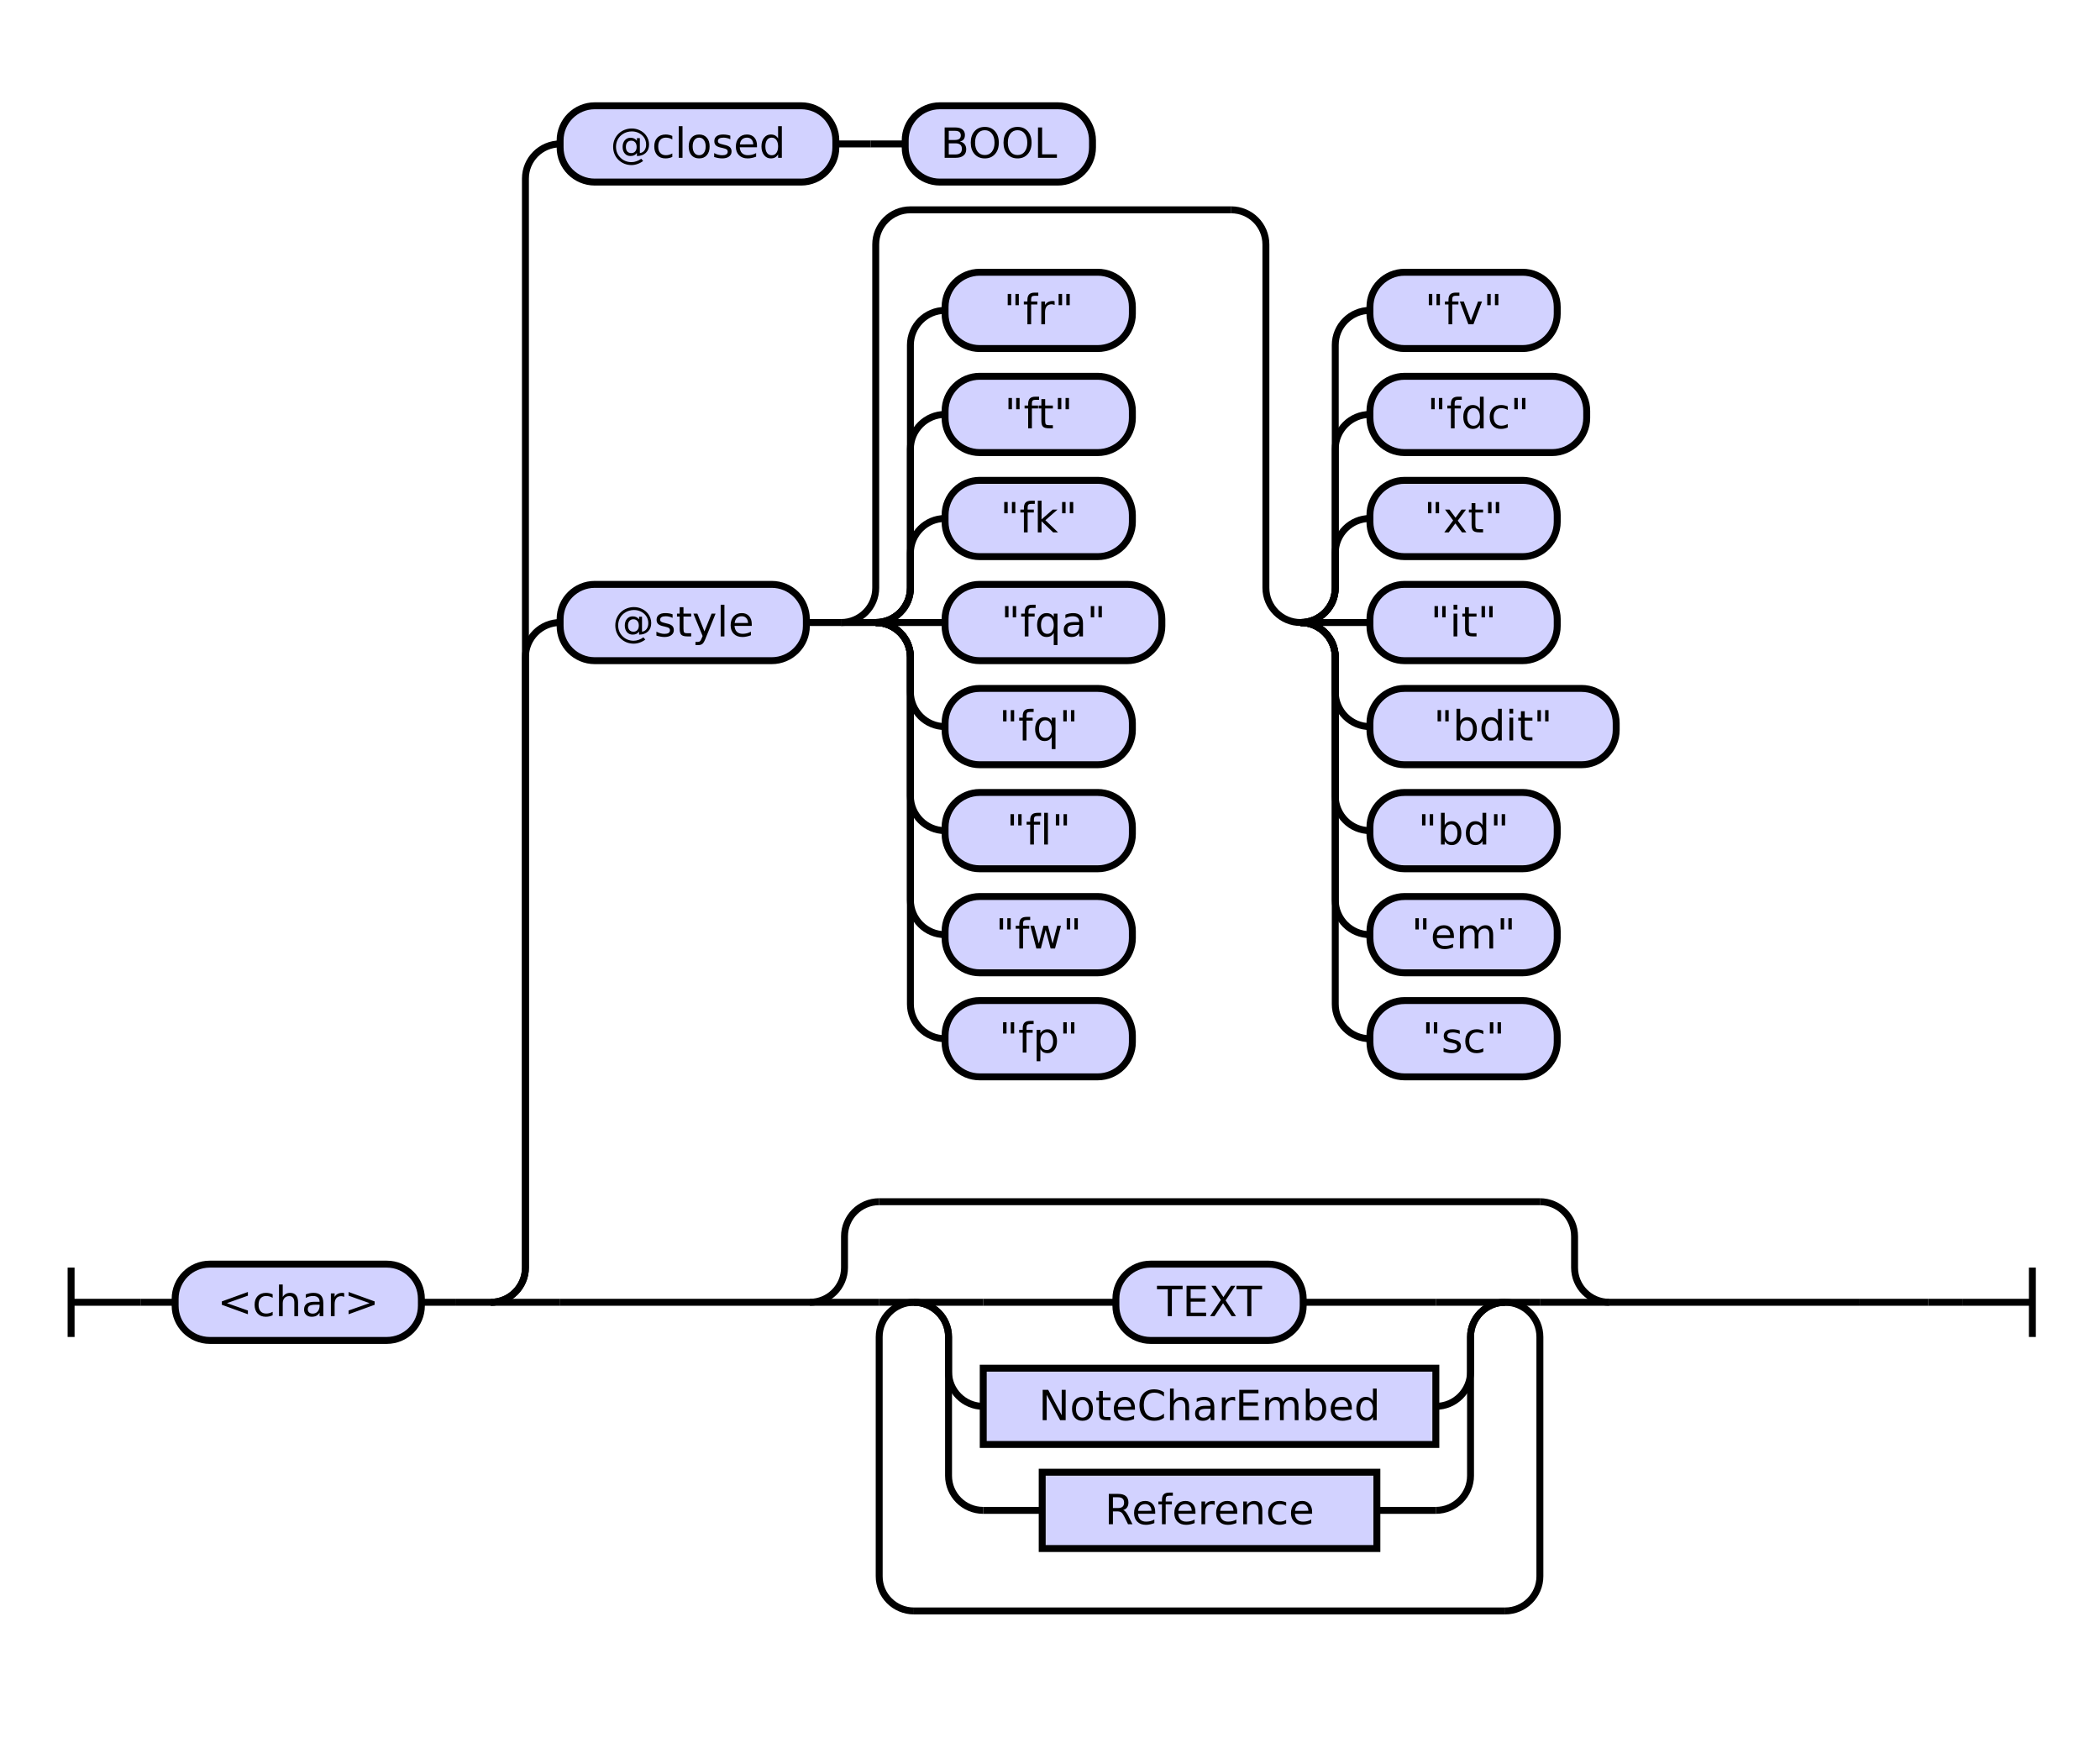
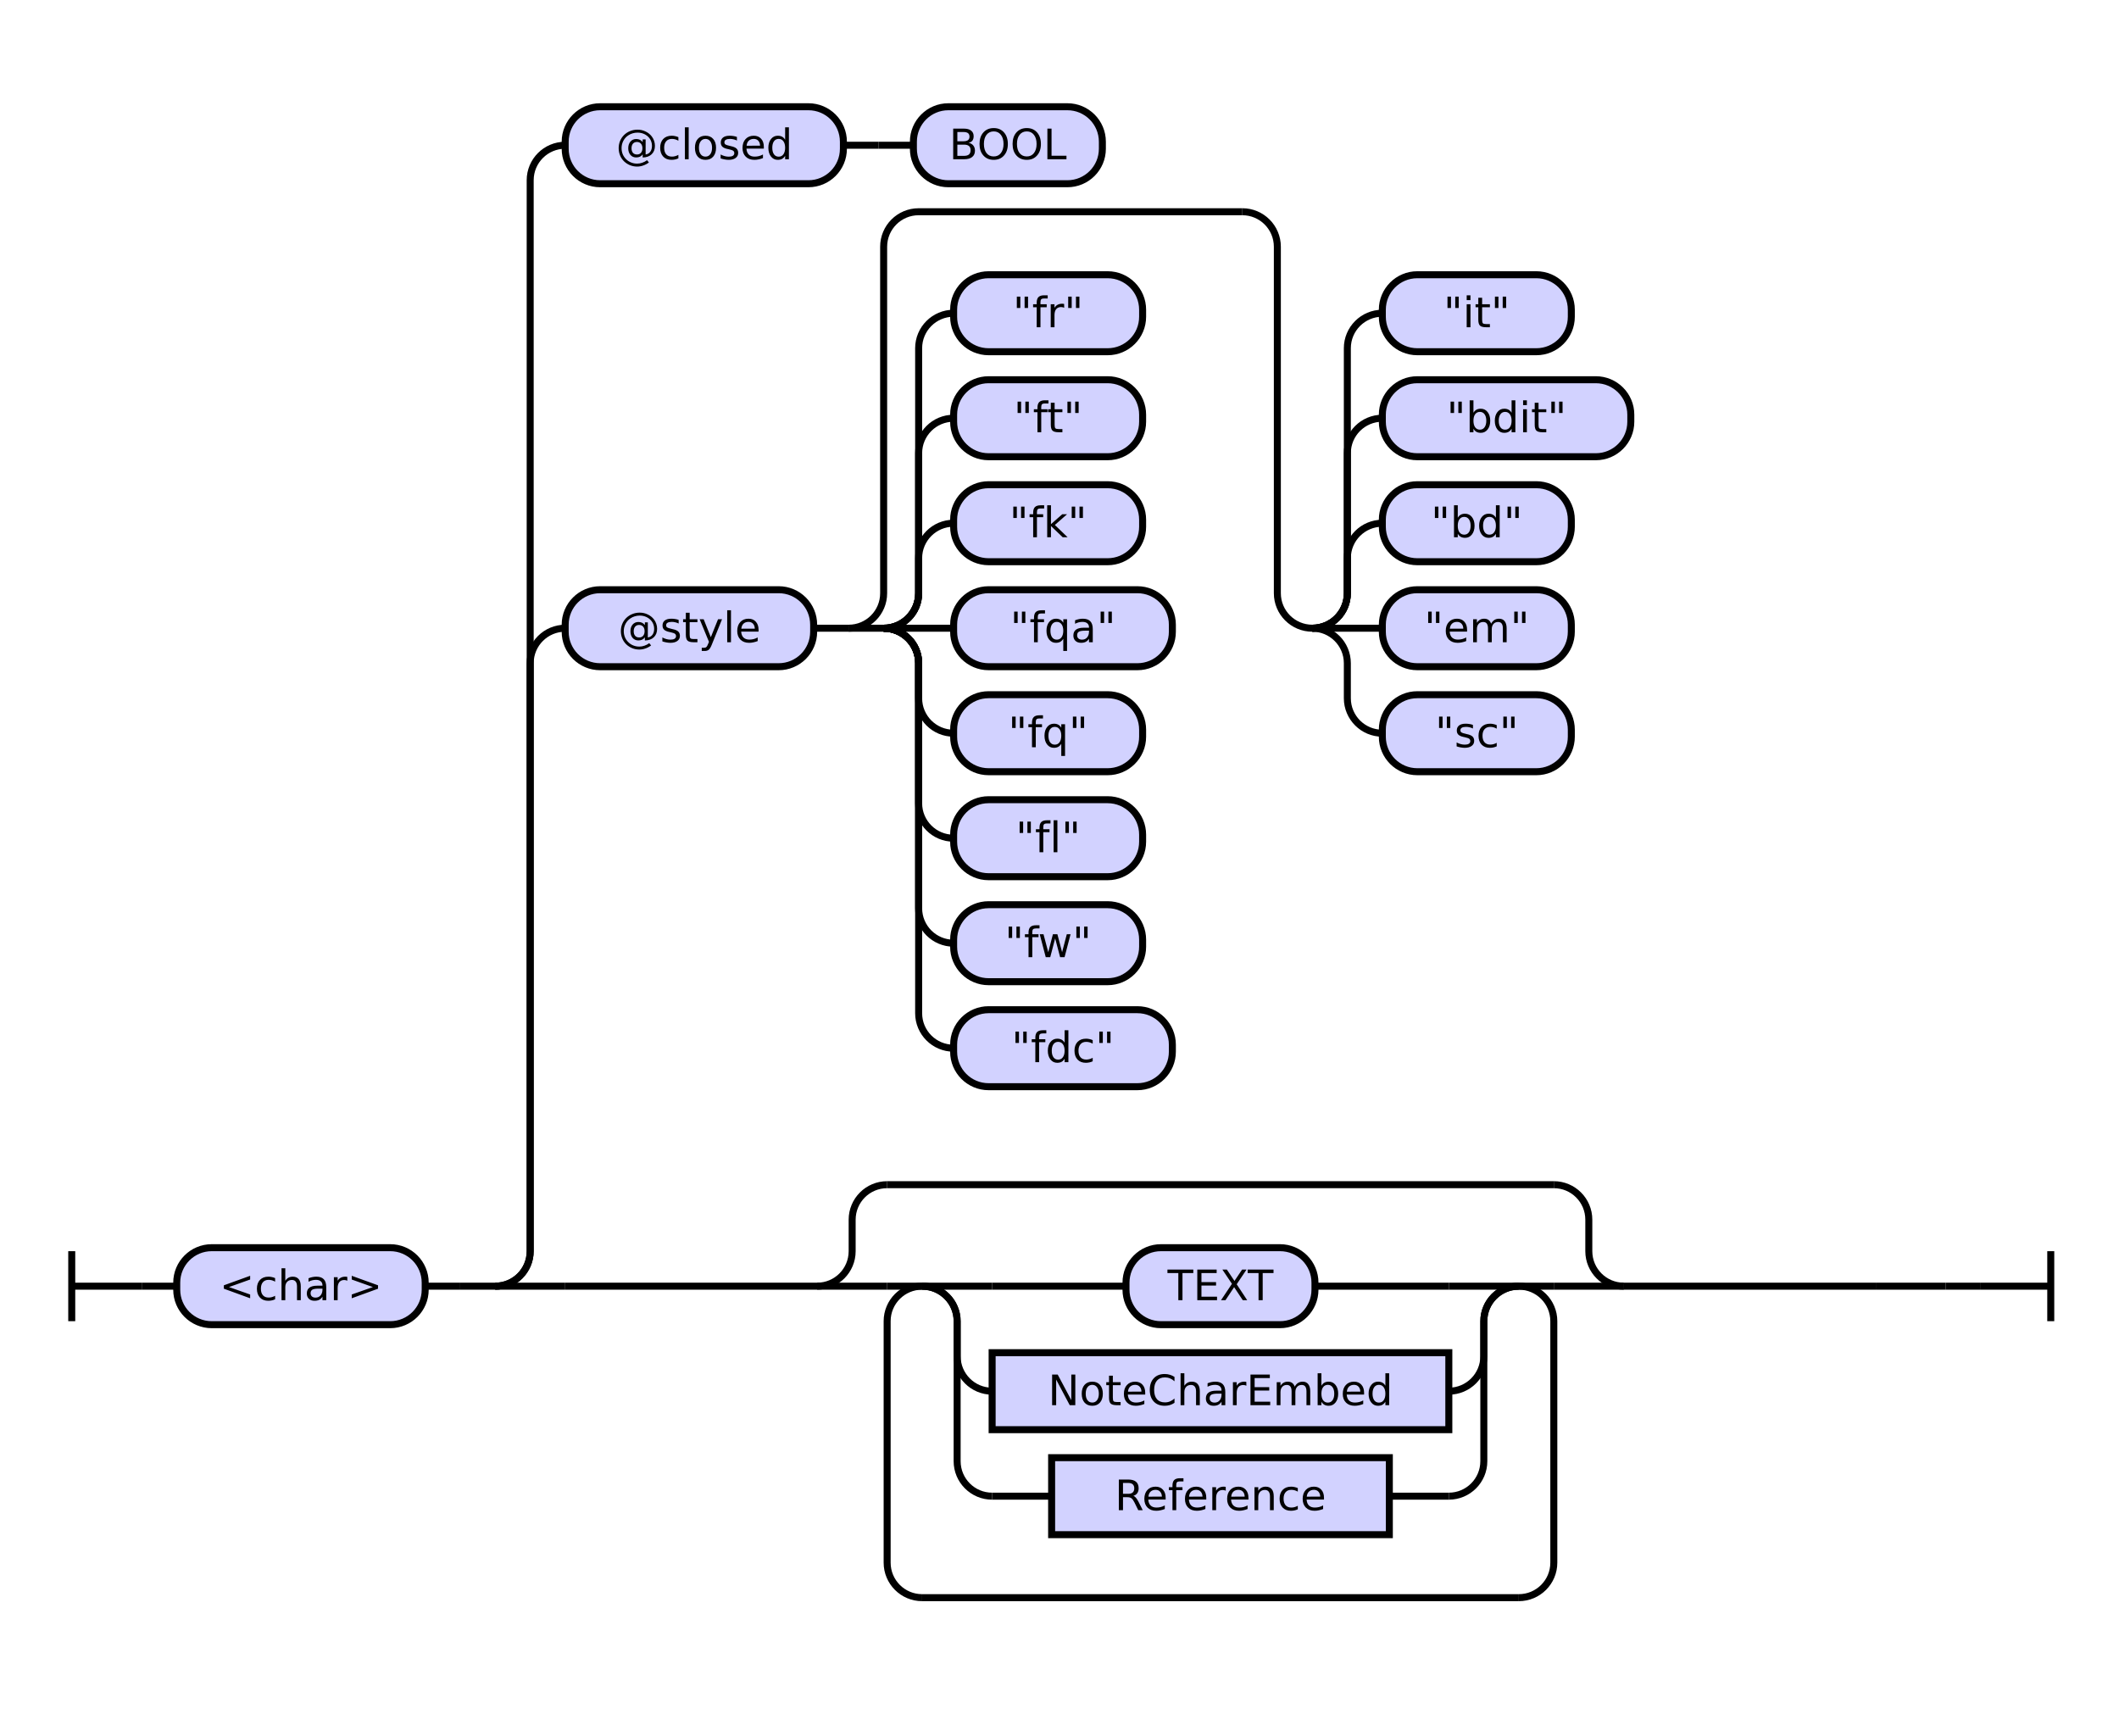
- <svg xmlns="http://www.w3.org/2000/svg" class="railroad-diagram" height="504" viewBox="0 0 605.5 504" width="605.5">
+ <svg xmlns="http://www.w3.org/2000/svg" class="railroad-diagram" height="496" viewBox="0 0 605.5 496" width="605.5">
  <g transform="translate(.5 .5)">
    <style>/*  */

    svg.railroad-diagram {
        background-color: hsl(30,20%,95%);
    }
    svg.railroad-diagram path {
        stroke-width: 2;
        stroke: black;
        fill: none;
    }
    svg.railroad-diagram text {
        font-size: 12px;
        text-anchor: middle;
        font-family: DejaVu Sans;
    }
    svg.railroad-diagram text.label {
        text-anchor:start;
    }
    svg.railroad-diagram text.comment {
        font-family: DejaVu Sans;
        font-size: 14px;
    }
    svg.railroad-diagram rect{
        stroke-width: 2;
        stroke: black;
        fill: rgb(210, 210, 255);
    }
    svg.railroad-diagram rect.group-box {
        stroke: gray;
        stroke-dasharray: 10 5;
        fill: none;
    }
    .terminal {
        font-family: DejaVu Sans;
    }
    svg.railroad-diagram g.altterminal rect {
        fill: rgb(251, 252, 207)
    }

/*  */
</style>
    <g>
-       <path d="M 20 365 v 20 m 0 -10 h 20" />
+       <path d="M 20 357 v 20 m 0 -10 h 20" />
    </g>
-     <path d="M 40 375 h 10" />
+     <path d="M 40 367 h 10" />
    <g>
-       <path d="M 50 375 h 0.0" />
-       <path d="M 555.5 375 h 0.0" />
+       <path d="M 50 367 h 0.0" />
+       <path d="M 555.5 367 h 0.0" />
      <g>
-         <path d="M 50.0 375 h 0.0" />
-         <path d="M 555.5 375 h 0.0" />
+         <path d="M 50.0 367 h 0.0" />
+         <path d="M 555.5 367 h 0.0" />
        <g class="terminal ">
-           <path d="M 50.0 375 h 0.0" />
-           <path d="M 121.0 375 h 0.0" />
-           <rect height="22" rx="10" ry="10" width="71.0" x="50.0" y="364" />
-           <text x="85.5" y="379">&lt;char&gt;</text>
+           <path d="M 50.0 367 h 0.0" />
+           <path d="M 121.0 367 h 0.0" />
+           <rect height="22" rx="10" ry="10" width="71.0" x="50.0" y="356" />
+           <text x="85.5" y="371">&lt;char&gt;</text>
        </g>
-         <path d="M 121.0 375 h 10" />
-         <path d="M 131.0 375 h 10" />
+         <path d="M 121.0 367 h 10" />
+         <path d="M 131.0 367 h 10" />
        <g>
-           <path d="M 141.0 375 h 0.0" />
-           <path d="M 555.5 375 h 0.0" />
-           <path d="M 141.0 375 a 10 10 0 0 0 10 -10 v -176 a 10 10 0 0 1 10 -10" />
+           <path d="M 141.0 367 h 0.0" />
+           <path d="M 555.5 367 h 0.0" />
+           <path d="M 141.0 367 a 10 10 0 0 0 10 -10 v -168 a 10 10 0 0 1 10 -10" />
          <g>
            <path d="M 161.0 179 h 0.0" />
            <path d="M 535.5 179 h 0.0" />
            <g class="terminal ">
              <path d="M 161.0 179 h 0.0" />
              <path d="M 232.0 179 h 0.0" />
              <rect height="22" rx="10" ry="10" width="71.0" x="161.0" y="168" />
              <text x="196.5" y="183">@style</text>
            </g>
            <path d="M 232.0 179 h 10" />
            <g>
              <path d="M 242.0 179 h 0.0" />
              <path d="M 535.5 179 h 0.0" />
              <path d="M 242.0 179 a 10 10 0 0 0 10 -10 v -99 a 10 10 0 0 1 10 -10 h 92.5" />
              <path d="M 242.0 179 h 10" />
              <g>
                <path d="M 252.0 179 h 0.0" />
                <path d="M 252.0 179 a 10 10 0 0 0 10 -10 v -10 a 10 10 0 0 1 10 -10" />
                <g class="terminal ">
                  <path d="M 272.0 149 h 0.0" />
                  <path d="M 326.0 149 h 0.0" />
                  <rect height="22" rx="10" ry="10" width="54.0" x="272.0" y="138" />
                  <text x="299.0" y="153">"fk"</text>
                </g>
                <path d="M 252.0 179 a 10 10 0 0 0 10 -10 v -40 a 10 10 0 0 1 10 -10" />
                <g class="terminal ">
                  <path d="M 272.0 119 h 0.0" />
                  <path d="M 326.0 119 h 0.0" />
                  <rect height="22" rx="10" ry="10" width="54.0" x="272.0" y="108" />
                  <text x="299.0" y="123">"ft"</text>
                </g>
                <path d="M 252.0 179 a 10 10 0 0 0 10 -10 v -70 a 10 10 0 0 1 10 -10" />
                <g class="terminal ">
                  <path d="M 272.0 89 h 0.0" />
                  <path d="M 326.0 89 h 0.0" />
                  <rect height="22" rx="10" ry="10" width="54.0" x="272.0" y="78" />
                  <text x="299.0" y="93">"fr"</text>
                </g>
                <path d="M 252.0 179 h 20" />
                <g class="terminal ">
                  <path d="M 272.0 179 h 0.0" />
                  <path d="M 334.5 179 h 0.0" />
                  <rect height="22" rx="10" ry="10" width="62.5" x="272.0" y="168" />
                  <text x="303.25" y="183">"fqa"</text>
                </g>
                <path d="M 252.0 179 a 10 10 0 0 1 10 10 v 10 a 10 10 0 0 0 10 10" />
                <g class="terminal ">
                  <path d="M 272.0 209 h 0.0" />
                  <path d="M 326.0 209 h 0.0" />
                  <rect height="22" rx="10" ry="10" width="54.0" x="272.0" y="198" />
                  <text x="299.0" y="213">"fq"</text>
                </g>
                <path d="M 252.0 179 a 10 10 0 0 1 10 10 v 40 a 10 10 0 0 0 10 10" />
                <g class="terminal ">
                  <path d="M 272.0 239 h 0.0" />
                  <path d="M 326.0 239 h 0.0" />
                  <rect height="22" rx="10" ry="10" width="54.0" x="272.0" y="228" />
                  <text x="299.0" y="243">"fl"</text>
                </g>
                <path d="M 252.0 179 a 10 10 0 0 1 10 10 v 70 a 10 10 0 0 0 10 10" />
                <g class="terminal ">
                  <path d="M 272.0 269 h 0.0" />
                  <path d="M 326.0 269 h 0.0" />
                  <rect height="22" rx="10" ry="10" width="54.0" x="272.0" y="258" />
                  <text x="299.0" y="273">"fw"</text>
                </g>
                <path d="M 252.0 179 a 10 10 0 0 1 10 10 v 100 a 10 10 0 0 0 10 10" />
                <g class="terminal ">
                  <path d="M 272.0 299 h 0.0" />
-                   <path d="M 326.0 299 h 0.0" />
-                   <rect height="22" rx="10" ry="10" width="54.0" x="272.0" y="288" />
-                   <text x="299.0" y="303">"fp"</text>
+                   <path d="M 334.5 299 h 0.0" />
+                   <rect height="22" rx="10" ry="10" width="62.5" x="272.0" y="288" />
+                   <text x="303.25" y="303">"fdc"</text>
                </g>
              </g>
              <path d="M 354.5 60 a 10 10 0 0 1 10 10 v 99 a 10 10 0 0 0 10 10" />
              <g>
                <path d="M 374.5 179 h 0.0" />
                <path d="M 374.5 179 a 10 10 0 0 0 10 -10 v -10 a 10 10 0 0 1 10 -10" />
                <g class="terminal ">
                  <path d="M 394.5 149 h 0.0" />
                  <path d="M 448.5 149 h 0.0" />
                  <rect height="22" rx="10" ry="10" width="54.0" x="394.5" y="138" />
-                   <text x="421.5" y="153">"xt"</text>
+                   <text x="421.5" y="153">"bd"</text>
                </g>
                <path d="M 374.5 179 a 10 10 0 0 0 10 -10 v -40 a 10 10 0 0 1 10 -10" />
                <g class="terminal ">
                  <path d="M 394.5 119 h 0.0" />
-                   <path d="M 457.0 119 h 0.0" />
-                   <rect height="22" rx="10" ry="10" width="62.5" x="394.5" y="108" />
-                   <text x="425.75" y="123">"fdc"</text>
+                   <path d="M 465.5 119 h 0.0" />
+                   <rect height="22" rx="10" ry="10" width="71.0" x="394.5" y="108" />
+                   <text x="430.0" y="123">"bdit"</text>
                </g>
                <path d="M 374.5 179 a 10 10 0 0 0 10 -10 v -70 a 10 10 0 0 1 10 -10" />
                <g class="terminal ">
                  <path d="M 394.5 89 h 0.0" />
                  <path d="M 448.5 89 h 0.0" />
                  <rect height="22" rx="10" ry="10" width="54.0" x="394.5" y="78" />
-                   <text x="421.5" y="93">"fv"</text>
+                   <text x="421.5" y="93">"it"</text>
                </g>
                <path d="M 374.5 179 h 20" />
                <g class="terminal ">
                  <path d="M 394.5 179 h 0.0" />
                  <path d="M 448.5 179 h 0.0" />
                  <rect height="22" rx="10" ry="10" width="54.0" x="394.5" y="168" />
-                   <text x="421.5" y="183">"it"</text>
+                   <text x="421.5" y="183">"em"</text>
                </g>
                <path d="M 374.5 179 a 10 10 0 0 1 10 10 v 10 a 10 10 0 0 0 10 10" />
                <g class="terminal ">
                  <path d="M 394.5 209 h 0.0" />
-                   <path d="M 465.5 209 h 0.0" />
-                   <rect height="22" rx="10" ry="10" width="71.0" x="394.5" y="198" />
-                   <text x="430.0" y="213">"bdit"</text>
-                 </g>
-                 <path d="M 374.5 179 a 10 10 0 0 1 10 10 v 40 a 10 10 0 0 0 10 10" />
-                 <g class="terminal ">
-                   <path d="M 394.5 239 h 0.0" />
-                   <path d="M 448.5 239 h 0.0" />
-                   <rect height="22" rx="10" ry="10" width="54.0" x="394.5" y="228" />
-                   <text x="421.5" y="243">"bd"</text>
-                 </g>
-                 <path d="M 374.5 179 a 10 10 0 0 1 10 10 v 70 a 10 10 0 0 0 10 10" />
-                 <g class="terminal ">
-                   <path d="M 394.5 269 h 0.0" />
-                   <path d="M 448.5 269 h 0.0" />
-                   <rect height="22" rx="10" ry="10" width="54.0" x="394.5" y="258" />
-                   <text x="421.5" y="273">"em"</text>
-                 </g>
-                 <path d="M 374.5 179 a 10 10 0 0 1 10 10 v 100 a 10 10 0 0 0 10 10" />
-                 <g class="terminal ">
-                   <path d="M 394.5 299 h 0.0" />
-                   <path d="M 448.5 299 h 0.0" />
-                   <rect height="22" rx="10" ry="10" width="54.0" x="394.5" y="288" />
-                   <text x="421.5" y="303">"sc"</text>
+                   <path d="M 448.5 209 h 0.0" />
+                   <rect height="22" rx="10" ry="10" width="54.0" x="394.5" y="198" />
+                   <text x="421.5" y="213">"sc"</text>
                </g>
              </g>
            </g>
          </g>
-           <path d="M 141.0 375 a 10 10 0 0 0 10 -10 v -314 a 10 10 0 0 1 10 -10" />
+           <path d="M 141.0 367 a 10 10 0 0 0 10 -10 v -306 a 10 10 0 0 1 10 -10" />
          <g>
            <path d="M 161.0 41 h 0.0" />
            <path d="M 314.5 41 h 0.0" />
            <g class="terminal ">
              <path d="M 161.0 41 h 0.0" />
              <path d="M 240.5 41 h 0.0" />
              <rect height="22" rx="10" ry="10" width="79.5" x="161.0" y="30" />
              <text x="200.75" y="45">@closed</text>
            </g>
            <path d="M 240.5 41 h 10" />
            <path d="M 250.5 41 h 10" />
            <g class="terminal ">
              <path d="M 260.5 41 h 0.0" />
              <path d="M 314.5 41 h 0.0" />
              <rect height="22" rx="10" ry="10" width="54.0" x="260.5" y="30" />
              <text x="287.5" y="45">BOOL</text>
            </g>
          </g>
-           <path d="M 141.0 375 h 20" />
+           <path d="M 141.0 367 h 20" />
          <g>
-             <path d="M 161.0 375 h 72.0" />
-             <path d="M 463.5 375 h 72.0" />
-             <path d="M 233.0 375 a 10 10 0 0 0 10 -10 v -9 a 10 10 0 0 1 10 -10" />
+             <path d="M 161.0 367 h 72.0" />
+             <path d="M 463.5 367 h 72.0" />
+             <path d="M 233.0 367 a 10 10 0 0 0 10 -10 v -9 a 10 10 0 0 1 10 -10" />
            <g>
-               <path d="M 253.0 346 h 190.5" />
-             </g>
-             <path d="M 443.5 346 a 10 10 0 0 1 10 10 v 9 a 10 10 0 0 0 10 10" />
-             <path d="M 233.0 375 h 20" />
+               <path d="M 253.0 338 h 190.5" />
+             </g>
+             <path d="M 443.5 338 a 10 10 0 0 1 10 10 v 9 a 10 10 0 0 0 10 10" />
+             <path d="M 233.0 367 h 20" />
            <g>
-               <path d="M 253.0 375 h 0.0" />
-               <path d="M 443.5 375 h 0.0" />
-               <path d="M 253.0 375 h 10" />
-               <g>
-                 <path d="M 263.0 375 h 0.0" />
-                 <path d="M 433.5 375 h 0.0" />
-                 <path d="M 263.0 375 h 20" />
-                 <g class="terminal ">
-                   <path d="M 283.0 375 h 38.25" />
-                   <path d="M 375.25 375 h 38.25" />
-                   <rect height="22" rx="10" ry="10" width="54.0" x="321.25" y="364" />
-                   <text x="348.25" y="379">TEXT</text>
-                 </g>
-                 <path d="M 413.5 375 h 20" />
-                 <path d="M 263.0 375 a 10 10 0 0 1 10 10 v 10 a 10 10 0 0 0 10 10" />
+               <path d="M 253.0 367 h 0.0" />
+               <path d="M 443.5 367 h 0.0" />
+               <path d="M 253.0 367 h 10" />
+               <g>
+                 <path d="M 263.0 367 h 0.0" />
+                 <path d="M 433.5 367 h 0.0" />
+                 <path d="M 263.0 367 h 20" />
+                 <g class="terminal ">
+                   <path d="M 283.0 367 h 38.25" />
+                   <path d="M 375.25 367 h 38.25" />
+                   <rect height="22" rx="10" ry="10" width="54.0" x="321.25" y="356" />
+                   <text x="348.25" y="371">TEXT</text>
+                 </g>
+                 <path d="M 413.5 367 h 20" />
+                 <path d="M 263.0 367 a 10 10 0 0 1 10 10 v 10 a 10 10 0 0 0 10 10" />
                <g class="non-terminal ">
-                   <path d="M 283.0 405 h 0.0" />
-                   <path d="M 413.5 405 h 0.0" />
-                   <rect height="22" width="130.5" x="283.0" y="394" />
-                   <text x="348.25" y="409">NoteCharEmbed</text>
-                 </g>
-                 <path d="M 413.5 405 a 10 10 0 0 0 10 -10 v -10 a 10 10 0 0 1 10 -10" />
-                 <path d="M 263.0 375 a 10 10 0 0 1 10 10 v 40 a 10 10 0 0 0 10 10" />
+                   <path d="M 283.0 397 h 0.0" />
+                   <path d="M 413.5 397 h 0.0" />
+                   <rect height="22" width="130.5" x="283.0" y="386" />
+                   <text x="348.25" y="401">NoteCharEmbed</text>
+                 </g>
+                 <path d="M 413.5 397 a 10 10 0 0 0 10 -10 v -10 a 10 10 0 0 1 10 -10" />
+                 <path d="M 263.0 367 a 10 10 0 0 1 10 10 v 40 a 10 10 0 0 0 10 10" />
                <g class="non-terminal ">
-                   <path d="M 283.0 435 h 17.0" />
-                   <path d="M 396.5 435 h 17.0" />
-                   <rect height="22" width="96.5" x="300.0" y="424" />
-                   <text x="348.25" y="439">Reference</text>
-                 </g>
-                 <path d="M 413.5 435 a 10 10 0 0 0 10 -10 v -40 a 10 10 0 0 1 10 -10" />
-               </g>
-               <path d="M 433.5 375 h 10" />
-               <path d="M 263.0 375 a 10 10 0 0 0 -10 10 v 69 a 10 10 0 0 0 10 10" />
-               <g>
-                 <path d="M 263.0 464 h 170.5" />
-               </g>
-               <path d="M 433.5 464 a 10 10 0 0 0 10 -10 v -69 a 10 10 0 0 0 -10 -10" />
-             </g>
-             <path d="M 443.5 375 h 20" />
+                   <path d="M 283.0 427 h 17.0" />
+                   <path d="M 396.5 427 h 17.0" />
+                   <rect height="22" width="96.5" x="300.0" y="416" />
+                   <text x="348.25" y="431">Reference</text>
+                 </g>
+                 <path d="M 413.5 427 a 10 10 0 0 0 10 -10 v -40 a 10 10 0 0 1 10 -10" />
+               </g>
+               <path d="M 433.5 367 h 10" />
+               <path d="M 263.0 367 a 10 10 0 0 0 -10 10 v 69 a 10 10 0 0 0 10 10" />
+               <g>
+                 <path d="M 263.0 456 h 170.5" />
+               </g>
+               <path d="M 433.5 456 a 10 10 0 0 0 10 -10 v -69 a 10 10 0 0 0 -10 -10" />
+             </g>
+             <path d="M 443.5 367 h 20" />
          </g>
-           <path d="M 535.5 375 h 20" />
+           <path d="M 535.5 367 h 20" />
        </g>
      </g>
    </g>
-     <path d="M 555.5 375 h 10" />
-     <path d="M 565.5 375 h 20 m 0 -10 v 20" />
+     <path d="M 555.5 367 h 10" />
+     <path d="M 565.5 367 h 20 m 0 -10 v 20" />
  </g>
</svg>
